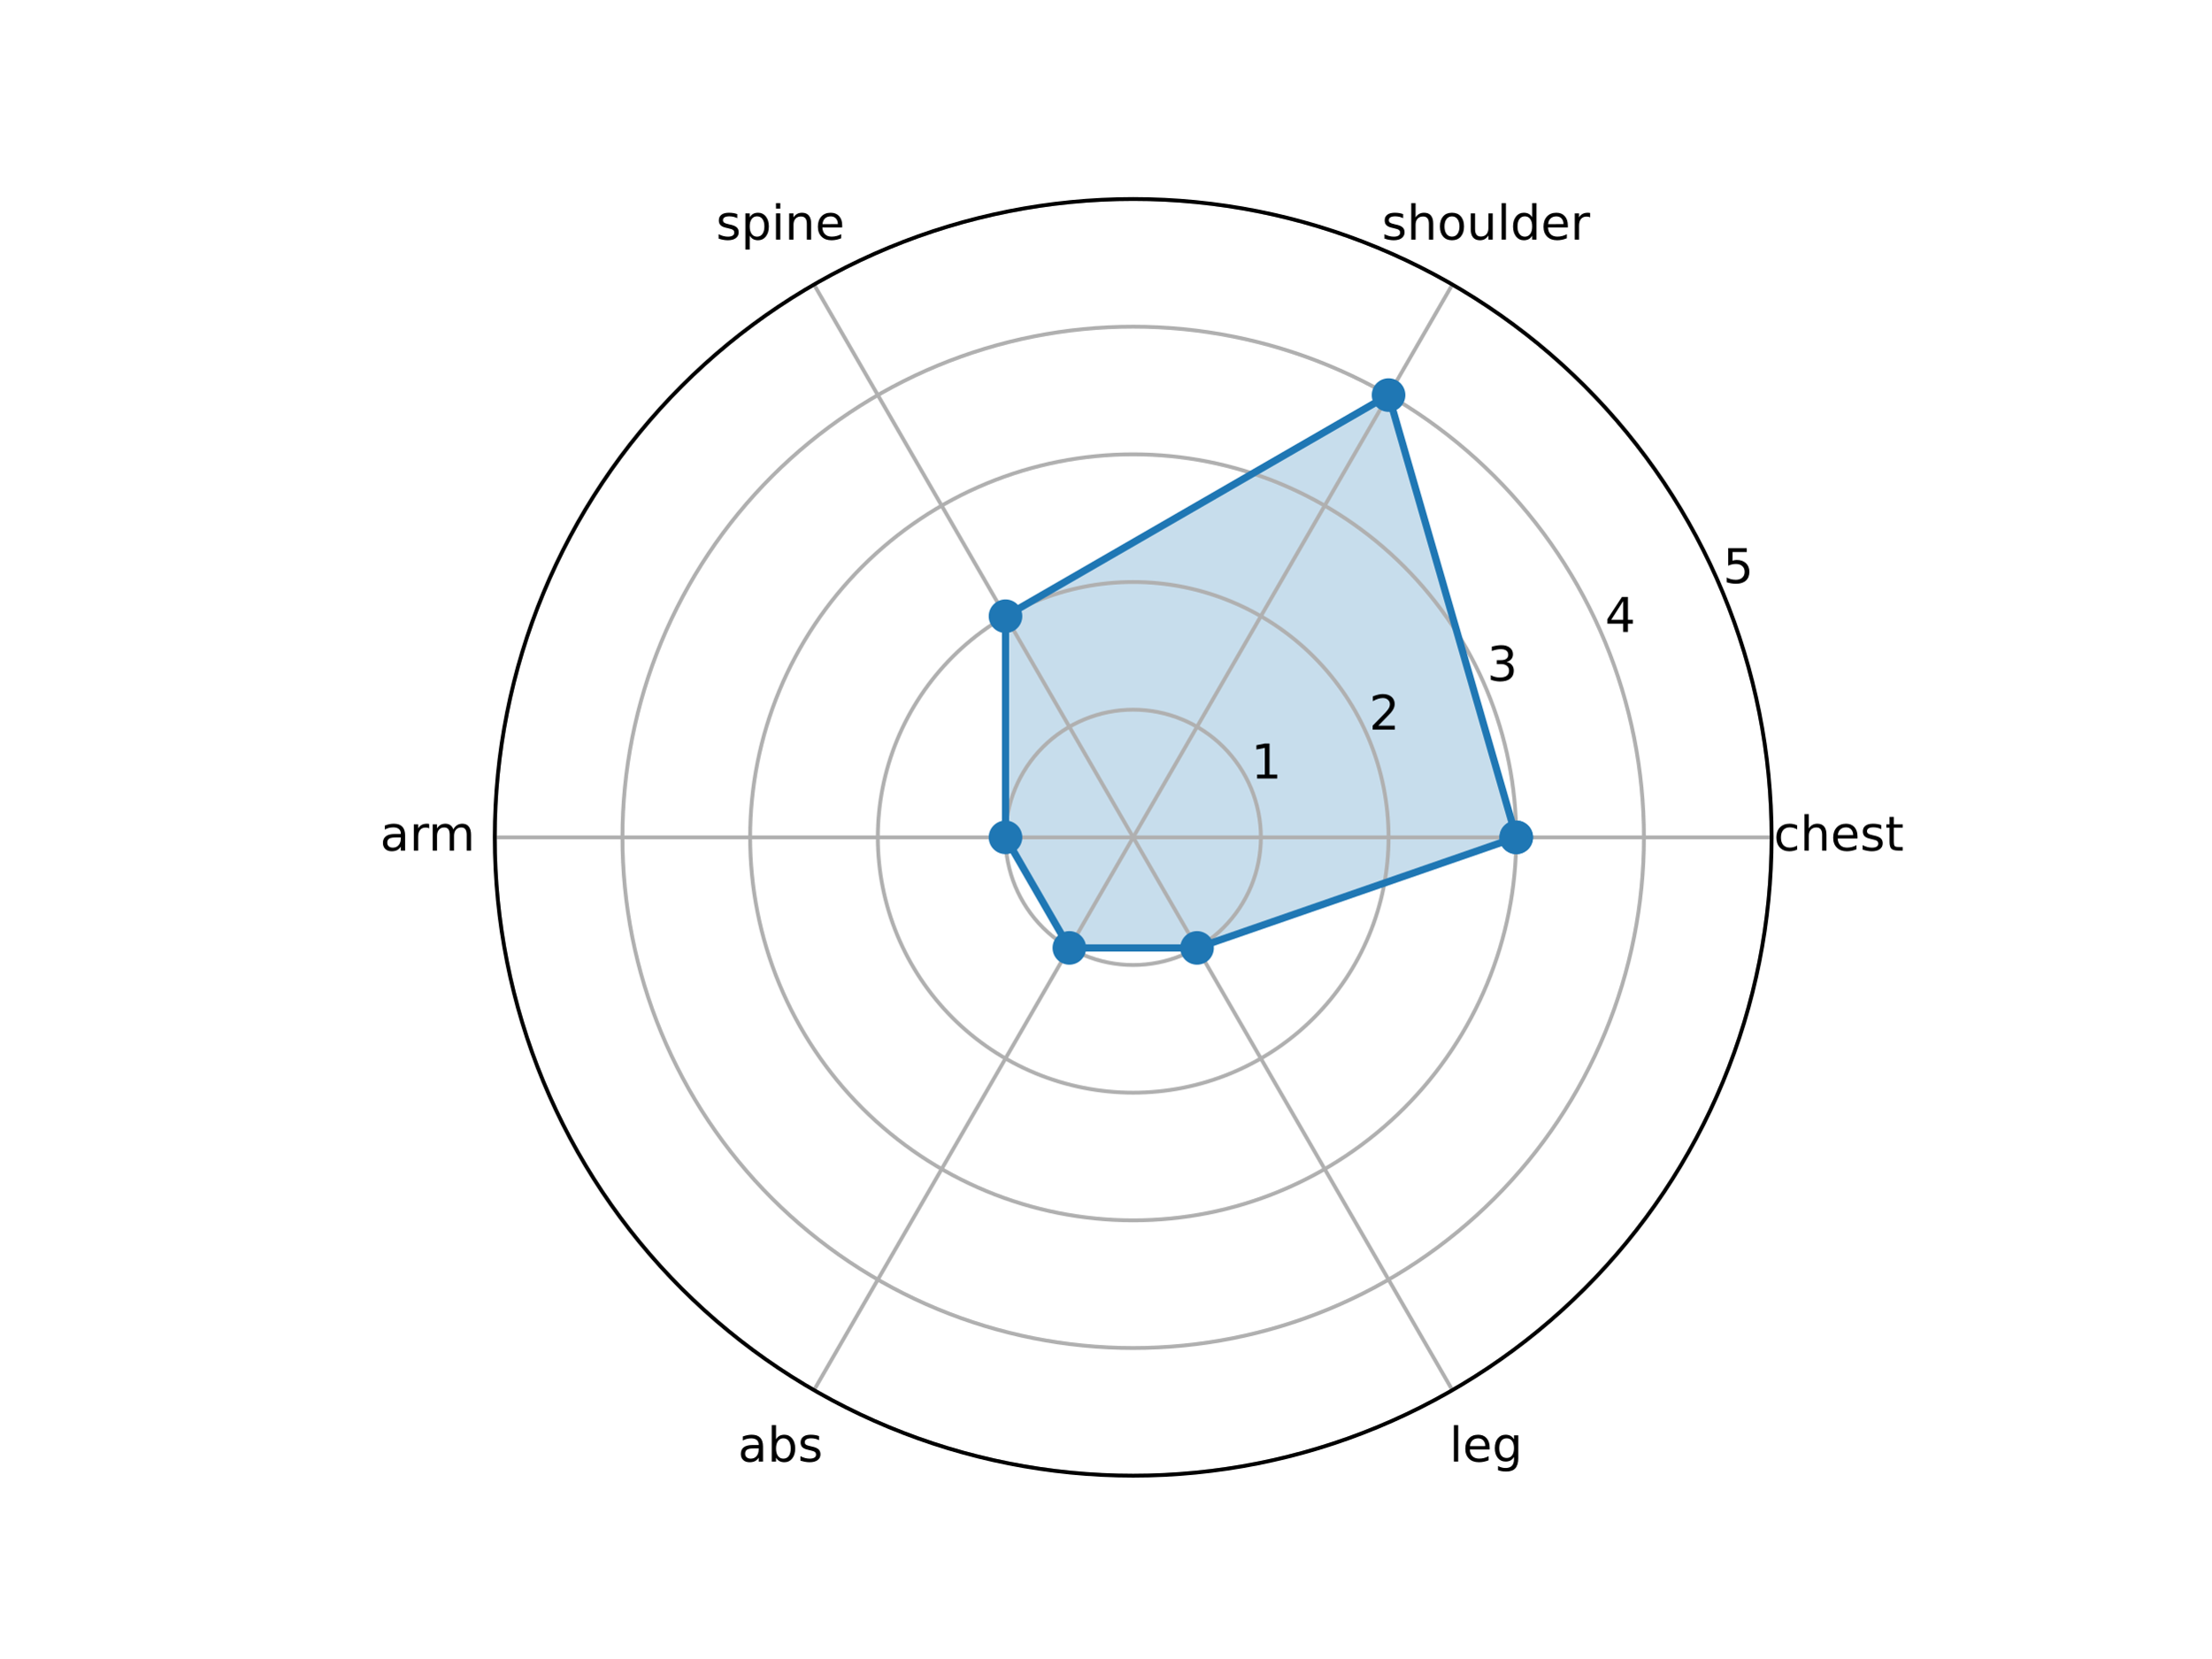
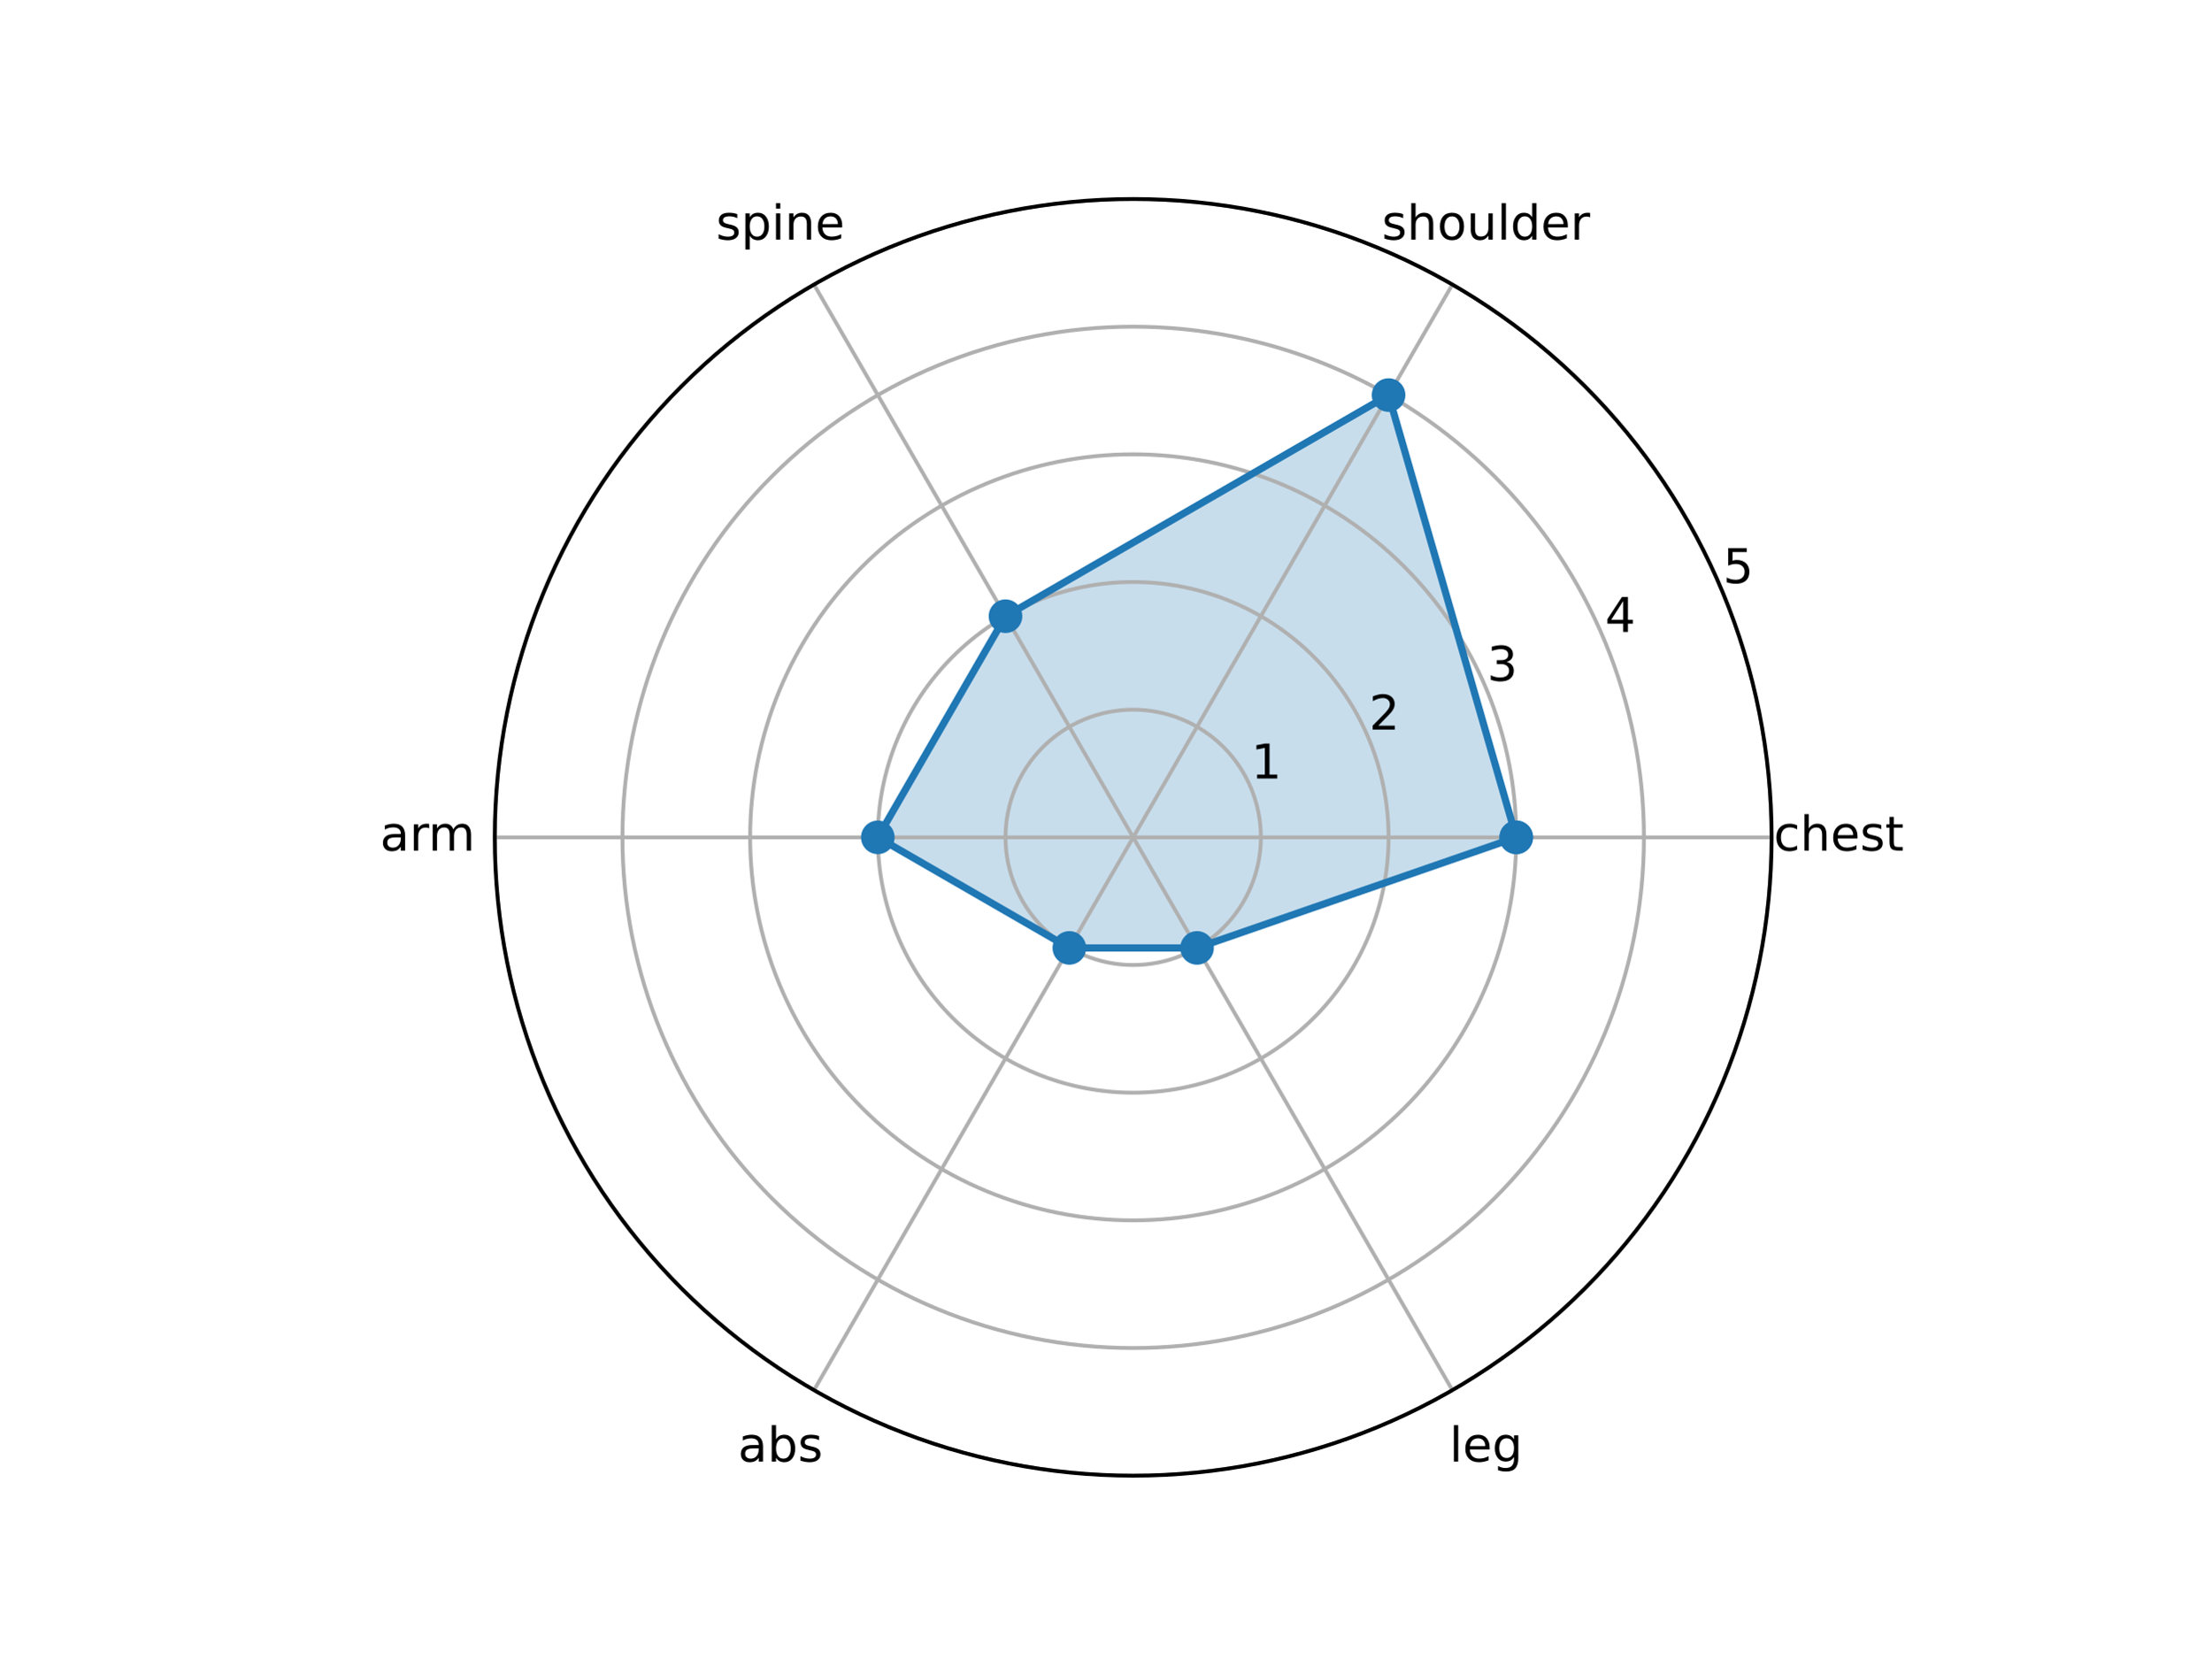
<svg xmlns="http://www.w3.org/2000/svg" xmlns:xlink="http://www.w3.org/1999/xlink" height="345.6pt" version="1.1" viewBox="0 0 460.8 345.6" width="460.8pt">
  <defs>
    <style type="text/css">*{stroke-linecap:butt;stroke-linejoin:round;}</style>
  </defs>
  <g id="figure_1">
    <g id="patch_1">
      <path d="M 0 345.6  L 460.8 345.6  L 460.8 0  L 0 0  z " style="fill:none;" />
    </g>
    <g id="axes_1">
      <g id="patch_2">
        <path d="M 369.216 174.528  C 369.216 157.055 365.774 139.752 359.088 123.61  C 352.401 107.467 342.6 92.798 330.245 80.443  C 317.89 68.088 303.221 58.287 287.078 51.6  C 270.936 44.914 253.633 41.472 236.16 41.472  C 218.687 41.472 201.384 44.914 185.242 51.6  C 169.099 58.287 154.43 68.088 142.075 80.443  C 129.72 92.798 119.919 107.467 113.232 123.61  C 106.546 139.752 103.104 157.055 103.104 174.528  C 103.104 192.001 106.546 209.304 113.232 225.446  C 119.919 241.589 129.72 256.258 142.075 268.613  C 154.43 280.968 169.099 290.769 185.242 297.456  C 201.384 304.142 218.687 307.584 236.16 307.584  C 253.633 307.584 270.936 304.142 287.078 297.456  C 303.221 290.769 317.89 280.968 330.245 268.613  C 342.6 256.258 352.401 241.589 359.088 225.446  C 365.774 209.304 369.216 192.001 369.216 174.528  M 236.16 174.528  C 236.16 174.528 236.16 174.528 236.16 174.528  C 236.16 174.528 236.16 174.528 236.16 174.528  C 236.16 174.528 236.16 174.528 236.16 174.528  C 236.16 174.528 236.16 174.528 236.16 174.528  C 236.16 174.528 236.16 174.528 236.16 174.528  C 236.16 174.528 236.16 174.528 236.16 174.528  C 236.16 174.528 236.16 174.528 236.16 174.528  C 236.16 174.528 236.16 174.528 236.16 174.528  C 236.16 174.528 236.16 174.528 236.16 174.528  C 236.16 174.528 236.16 174.528 236.16 174.528  C 236.16 174.528 236.16 174.528 236.16 174.528  C 236.16 174.528 236.16 174.528 236.16 174.528  C 236.16 174.528 236.16 174.528 236.16 174.528  C 236.16 174.528 236.16 174.528 236.16 174.528  C 236.16 174.528 236.16 174.528 236.16 174.528  C 236.16 174.528 236.16 174.528 236.16 174.528  M 369.216 174.528  z " style="fill:none;" />
      </g>
      <g id="patch_3">
-         <path clip-path="url(#p37842fa252)" d="M 315.994 174.528  L 289.382 82.344  L 209.549 128.436  L 209.549 174.528  L 222.854 197.574  L 249.466 197.574  L 315.994 174.528  z " style="fill:#1f77b4;opacity:0.25;" />
+         <path clip-path="url(#p25e9da7d0d)" d="M 315.994 174.528  L 289.382 82.344  L 209.549 128.436  L 182.938 174.528  L 222.854 197.574  L 249.466 197.574  L 315.994 174.528  z " style="fill:#1f77b4;opacity:0.25;" />
      </g>
      <g id="matplotlib.axis_1">
        <g id="xtick_1">
          <g id="line2d_1">
-             <path clip-path="url(#p37842fa252)" d="M 236.16 174.528  L 369.216 174.528  " style="fill:none;stroke:#b0b0b0;stroke-linecap:square;stroke-width:0.8;" />
+             <path clip-path="url(#p25e9da7d0d)" d="M 236.16 174.528  L 369.216 174.528  " style="fill:none;stroke:#b0b0b0;stroke-linecap:square;stroke-width:0.8;" />
          </g>
          <g id="text_1">
            <g transform="translate(369.6566 177.2874)scale(0.1 -0.1)">
              <defs>
                <path d="M 48.781 52.594  L 48.781 44.188  Q 44.969 46.297 41.141 47.344  Q 37.312 48.391 33.406 48.391  Q 24.656 48.391 19.812 42.844  Q 14.984 37.312 14.984 27.297  Q 14.984 17.281 19.812 11.734  Q 24.656 6.203 33.406 6.203  Q 37.312 6.203 41.141 7.25  Q 44.969 8.297 48.781 10.406  L 48.781 2.094  Q 45.016 0.344 40.984 -0.531  Q 36.969 -1.422 32.422 -1.422  Q 20.062 -1.422 12.781 6.344  Q 5.516 14.109 5.516 27.297  Q 5.516 40.672 12.859 48.328  Q 20.219 56 33.016 56  Q 37.156 56 41.109 55.141  Q 45.062 54.297 48.781 52.594  z " id="DejaVuSans-99" />
                <path d="M 54.891 33.016  L 54.891 0  L 45.906 0  L 45.906 32.719  Q 45.906 40.484 42.875 44.328  Q 39.844 48.188 33.797 48.188  Q 26.516 48.188 22.312 43.547  Q 18.109 38.922 18.109 30.906  L 18.109 0  L 9.078 0  L 9.078 75.984  L 18.109 75.984  L 18.109 46.188  Q 21.344 51.125 25.703 53.562  Q 30.078 56 35.797 56  Q 45.219 56 50.047 50.172  Q 54.891 44.344 54.891 33.016  z " id="DejaVuSans-104" />
                <path d="M 56.203 29.594  L 56.203 25.203  L 14.891 25.203  Q 15.484 15.922 20.484 11.062  Q 25.484 6.203 34.422 6.203  Q 39.594 6.203 44.453 7.469  Q 49.312 8.734 54.109 11.281  L 54.109 2.781  Q 49.266 0.734 44.188 -0.344  Q 39.109 -1.422 33.891 -1.422  Q 20.797 -1.422 13.156 6.188  Q 5.516 13.812 5.516 26.812  Q 5.516 40.234 12.766 48.109  Q 20.016 56 32.328 56  Q 43.359 56 49.781 48.891  Q 56.203 41.797 56.203 29.594  z M 47.219 32.234  Q 47.125 39.594 43.094 43.984  Q 39.062 48.391 32.422 48.391  Q 24.906 48.391 20.391 44.141  Q 15.875 39.891 15.188 32.172  z " id="DejaVuSans-101" />
                <path d="M 44.281 53.078  L 44.281 44.578  Q 40.484 46.531 36.375 47.5  Q 32.281 48.484 27.875 48.484  Q 21.188 48.484 17.844 46.438  Q 14.5 44.391 14.5 40.281  Q 14.5 37.156 16.891 35.375  Q 19.281 33.594 26.516 31.984  L 29.594 31.297  Q 39.156 29.25 43.188 25.516  Q 47.219 21.781 47.219 15.094  Q 47.219 7.469 41.188 3.016  Q 35.156 -1.422 24.609 -1.422  Q 20.219 -1.422 15.453 -0.562  Q 10.688 0.297 5.422 2  L 5.422 11.281  Q 10.406 8.688 15.234 7.391  Q 20.062 6.109 24.812 6.109  Q 31.156 6.109 34.562 8.281  Q 37.984 10.453 37.984 14.406  Q 37.984 18.062 35.516 20.016  Q 33.062 21.969 24.703 23.781  L 21.578 24.516  Q 13.234 26.266 9.516 29.906  Q 5.812 33.547 5.812 39.891  Q 5.812 47.609 11.281 51.797  Q 16.75 56 26.812 56  Q 31.781 56 36.172 55.266  Q 40.578 54.547 44.281 53.078  z " id="DejaVuSans-115" />
                <path d="M 18.312 70.219  L 18.312 54.688  L 36.812 54.688  L 36.812 47.703  L 18.312 47.703  L 18.312 18.016  Q 18.312 11.328 20.141 9.422  Q 21.969 7.516 27.594 7.516  L 36.812 7.516  L 36.812 0  L 27.594 0  Q 17.188 0 13.234 3.875  Q 9.281 7.766 9.281 18.016  L 9.281 47.703  L 2.688 47.703  L 2.688 54.688  L 9.281 54.688  L 9.281 70.219  z " id="DejaVuSans-116" />
              </defs>
              <use xlink:href="#DejaVuSans-99" />
              <use x="54.98" xlink:href="#DejaVuSans-104" />
              <use x="118.359" xlink:href="#DejaVuSans-101" />
              <use x="179.883" xlink:href="#DejaVuSans-115" />
              <use x="231.982" xlink:href="#DejaVuSans-116" />
            </g>
          </g>
        </g>
        <g id="xtick_2">
          <g id="line2d_2">
-             <path clip-path="url(#p37842fa252)" d="M 236.16 174.528  L 302.688 59.298  " style="fill:none;stroke:#b0b0b0;stroke-linecap:square;stroke-width:0.8;" />
+             <path clip-path="url(#p25e9da7d0d)" d="M 236.16 174.528  L 302.688 59.298  " style="fill:none;stroke:#b0b0b0;stroke-linecap:square;stroke-width:0.8;" />
          </g>
          <g id="text_2">
            <g transform="translate(287.9911 49.93314)scale(0.1 -0.1)">
              <defs>
                <path d="M 30.609 48.391  Q 23.391 48.391 19.188 42.75  Q 14.984 37.109 14.984 27.297  Q 14.984 17.484 19.156 11.844  Q 23.344 6.203 30.609 6.203  Q 37.797 6.203 41.984 11.859  Q 46.188 17.531 46.188 27.297  Q 46.188 37.016 41.984 42.703  Q 37.797 48.391 30.609 48.391  z M 30.609 56  Q 42.328 56 49.016 48.375  Q 55.719 40.766 55.719 27.297  Q 55.719 13.875 49.016 6.219  Q 42.328 -1.422 30.609 -1.422  Q 18.844 -1.422 12.172 6.219  Q 5.516 13.875 5.516 27.297  Q 5.516 40.766 12.172 48.375  Q 18.844 56 30.609 56  z " id="DejaVuSans-111" />
                <path d="M 8.5 21.578  L 8.5 54.688  L 17.484 54.688  L 17.484 21.922  Q 17.484 14.156 20.5 10.266  Q 23.531 6.391 29.594 6.391  Q 36.859 6.391 41.078 11.031  Q 45.312 15.672 45.312 23.688  L 45.312 54.688  L 54.297 54.688  L 54.297 0  L 45.312 0  L 45.312 8.406  Q 42.047 3.422 37.719 1  Q 33.406 -1.422 27.688 -1.422  Q 18.266 -1.422 13.375 4.438  Q 8.5 10.297 8.5 21.578  z M 31.109 56  z " id="DejaVuSans-117" />
                <path d="M 9.422 75.984  L 18.406 75.984  L 18.406 0  L 9.422 0  z " id="DejaVuSans-108" />
                <path d="M 45.406 46.391  L 45.406 75.984  L 54.391 75.984  L 54.391 0  L 45.406 0  L 45.406 8.203  Q 42.578 3.328 38.25 0.953  Q 33.938 -1.422 27.875 -1.422  Q 17.969 -1.422 11.734 6.484  Q 5.516 14.406 5.516 27.297  Q 5.516 40.188 11.734 48.094  Q 17.969 56 27.875 56  Q 33.938 56 38.25 53.625  Q 42.578 51.266 45.406 46.391  z M 14.797 27.297  Q 14.797 17.391 18.875 11.75  Q 22.953 6.109 30.078 6.109  Q 37.203 6.109 41.297 11.75  Q 45.406 17.391 45.406 27.297  Q 45.406 37.203 41.297 42.844  Q 37.203 48.484 30.078 48.484  Q 22.953 48.484 18.875 42.844  Q 14.797 37.203 14.797 27.297  z " id="DejaVuSans-100" />
                <path d="M 41.109 46.297  Q 39.594 47.172 37.812 47.578  Q 36.031 48 33.891 48  Q 26.266 48 22.188 43.047  Q 18.109 38.094 18.109 28.812  L 18.109 0  L 9.078 0  L 9.078 54.688  L 18.109 54.688  L 18.109 46.188  Q 20.953 51.172 25.484 53.578  Q 30.031 56 36.531 56  Q 37.453 56 38.578 55.875  Q 39.703 55.766 41.062 55.516  z " id="DejaVuSans-114" />
              </defs>
              <use xlink:href="#DejaVuSans-115" />
              <use x="52.1" xlink:href="#DejaVuSans-104" />
              <use x="115.479" xlink:href="#DejaVuSans-111" />
              <use x="176.66" xlink:href="#DejaVuSans-117" />
              <use x="240.039" xlink:href="#DejaVuSans-108" />
              <use x="267.822" xlink:href="#DejaVuSans-100" />
              <use x="331.299" xlink:href="#DejaVuSans-101" />
              <use x="392.822" xlink:href="#DejaVuSans-114" />
            </g>
          </g>
        </g>
        <g id="xtick_3">
          <g id="line2d_3">
-             <path clip-path="url(#p37842fa252)" d="M 236.16 174.528  L 169.632 59.298  " style="fill:none;stroke:#b0b0b0;stroke-linecap:square;stroke-width:0.8;" />
+             <path clip-path="url(#p25e9da7d0d)" d="M 236.16 174.528  L 169.632 59.298  " style="fill:none;stroke:#b0b0b0;stroke-linecap:square;stroke-width:0.8;" />
          </g>
          <g id="text_3">
            <g transform="translate(149.2187 49.93314)scale(0.1 -0.1)">
              <defs>
                <path d="M 18.109 8.203  L 18.109 -20.797  L 9.078 -20.797  L 9.078 54.688  L 18.109 54.688  L 18.109 46.391  Q 20.953 51.266 25.266 53.625  Q 29.594 56 35.594 56  Q 45.562 56 51.781 48.094  Q 58.016 40.188 58.016 27.297  Q 58.016 14.406 51.781 6.484  Q 45.562 -1.422 35.594 -1.422  Q 29.594 -1.422 25.266 0.953  Q 20.953 3.328 18.109 8.203  z M 48.688 27.297  Q 48.688 37.203 44.609 42.844  Q 40.531 48.484 33.406 48.484  Q 26.266 48.484 22.188 42.844  Q 18.109 37.203 18.109 27.297  Q 18.109 17.391 22.188 11.75  Q 26.266 6.109 33.406 6.109  Q 40.531 6.109 44.609 11.75  Q 48.688 17.391 48.688 27.297  z " id="DejaVuSans-112" />
                <path d="M 9.422 54.688  L 18.406 54.688  L 18.406 0  L 9.422 0  z M 9.422 75.984  L 18.406 75.984  L 18.406 64.594  L 9.422 64.594  z " id="DejaVuSans-105" />
                <path d="M 54.891 33.016  L 54.891 0  L 45.906 0  L 45.906 32.719  Q 45.906 40.484 42.875 44.328  Q 39.844 48.188 33.797 48.188  Q 26.516 48.188 22.312 43.547  Q 18.109 38.922 18.109 30.906  L 18.109 0  L 9.078 0  L 9.078 54.688  L 18.109 54.688  L 18.109 46.188  Q 21.344 51.125 25.703 53.562  Q 30.078 56 35.797 56  Q 45.219 56 50.047 50.172  Q 54.891 44.344 54.891 33.016  z " id="DejaVuSans-110" />
              </defs>
              <use xlink:href="#DejaVuSans-115" />
              <use x="52.1" xlink:href="#DejaVuSans-112" />
              <use x="115.576" xlink:href="#DejaVuSans-105" />
              <use x="143.359" xlink:href="#DejaVuSans-110" />
              <use x="206.738" xlink:href="#DejaVuSans-101" />
            </g>
          </g>
        </g>
        <g id="xtick_4">
          <g id="line2d_4">
-             <path clip-path="url(#p37842fa252)" d="M 236.16 174.528  L 103.104 174.528  " style="fill:none;stroke:#b0b0b0;stroke-linecap:square;stroke-width:0.8;" />
+             <path clip-path="url(#p25e9da7d0d)" d="M 236.16 174.528  L 103.104 174.528  " style="fill:none;stroke:#b0b0b0;stroke-linecap:square;stroke-width:0.8;" />
          </g>
          <g id="text_4">
            <g transform="translate(79.20166 177.2874)scale(0.1 -0.1)">
              <defs>
                <path d="M 34.281 27.484  Q 23.391 27.484 19.188 25  Q 14.984 22.516 14.984 16.5  Q 14.984 11.719 18.141 8.906  Q 21.297 6.109 26.703 6.109  Q 34.188 6.109 38.703 11.406  Q 43.219 16.703 43.219 25.484  L 43.219 27.484  z M 52.203 31.203  L 52.203 0  L 43.219 0  L 43.219 8.297  Q 40.141 3.328 35.547 0.953  Q 30.953 -1.422 24.312 -1.422  Q 15.922 -1.422 10.953 3.297  Q 6 8.016 6 15.922  Q 6 25.141 12.172 29.828  Q 18.359 34.516 30.609 34.516  L 43.219 34.516  L 43.219 35.406  Q 43.219 41.609 39.141 45  Q 35.062 48.391 27.688 48.391  Q 23 48.391 18.547 47.266  Q 14.109 46.141 10.016 43.891  L 10.016 52.203  Q 14.938 54.109 19.578 55.047  Q 24.219 56 28.609 56  Q 40.484 56 46.344 49.844  Q 52.203 43.703 52.203 31.203  z " id="DejaVuSans-97" />
                <path d="M 52 44.188  Q 55.375 50.25 60.062 53.125  Q 64.75 56 71.094 56  Q 79.641 56 84.281 50.016  Q 88.922 44.047 88.922 33.016  L 88.922 0  L 79.891 0  L 79.891 32.719  Q 79.891 40.578 77.094 44.375  Q 74.312 48.188 68.609 48.188  Q 61.625 48.188 57.562 43.547  Q 53.516 38.922 53.516 30.906  L 53.516 0  L 44.484 0  L 44.484 32.719  Q 44.484 40.625 41.703 44.406  Q 38.922 48.188 33.109 48.188  Q 26.219 48.188 22.156 43.531  Q 18.109 38.875 18.109 30.906  L 18.109 0  L 9.078 0  L 9.078 54.688  L 18.109 54.688  L 18.109 46.188  Q 21.188 51.219 25.484 53.609  Q 29.781 56 35.688 56  Q 41.656 56 45.828 52.969  Q 50 49.953 52 44.188  z " id="DejaVuSans-109" />
              </defs>
              <use xlink:href="#DejaVuSans-97" />
              <use x="61.279" xlink:href="#DejaVuSans-114" />
              <use x="100.643" xlink:href="#DejaVuSans-109" />
            </g>
          </g>
        </g>
        <g id="xtick_5">
          <g id="line2d_5">
-             <path clip-path="url(#p37842fa252)" d="M 236.16 174.528  L 169.632 289.758  " style="fill:none;stroke:#b0b0b0;stroke-linecap:square;stroke-width:0.8;" />
+             <path clip-path="url(#p25e9da7d0d)" d="M 236.16 174.528  L 169.632 289.758  " style="fill:none;stroke:#b0b0b0;stroke-linecap:square;stroke-width:0.8;" />
          </g>
          <g id="text_5">
            <g transform="translate(153.789 304.6416)scale(0.1 -0.1)">
              <defs>
                <path d="M 48.688 27.297  Q 48.688 37.203 44.609 42.844  Q 40.531 48.484 33.406 48.484  Q 26.266 48.484 22.188 42.844  Q 18.109 37.203 18.109 27.297  Q 18.109 17.391 22.188 11.75  Q 26.266 6.109 33.406 6.109  Q 40.531 6.109 44.609 11.75  Q 48.688 17.391 48.688 27.297  z M 18.109 46.391  Q 20.953 51.266 25.266 53.625  Q 29.594 56 35.594 56  Q 45.562 56 51.781 48.094  Q 58.016 40.188 58.016 27.297  Q 58.016 14.406 51.781 6.484  Q 45.562 -1.422 35.594 -1.422  Q 29.594 -1.422 25.266 0.953  Q 20.953 3.328 18.109 8.203  L 18.109 0  L 9.078 0  L 9.078 75.984  L 18.109 75.984  z " id="DejaVuSans-98" />
              </defs>
              <use xlink:href="#DejaVuSans-97" />
              <use x="61.279" xlink:href="#DejaVuSans-98" />
              <use x="124.756" xlink:href="#DejaVuSans-115" />
            </g>
          </g>
        </g>
        <g id="xtick_6">
          <g id="line2d_6">
-             <path clip-path="url(#p37842fa252)" d="M 236.16 174.528  L 302.688 289.758  " style="fill:none;stroke:#b0b0b0;stroke-linecap:square;stroke-width:0.8;" />
+             <path clip-path="url(#p25e9da7d0d)" d="M 236.16 174.528  L 302.688 289.758  " style="fill:none;stroke:#b0b0b0;stroke-linecap:square;stroke-width:0.8;" />
          </g>
          <g id="text_6">
            <g transform="translate(302.0482 304.6416)scale(0.1 -0.1)">
              <defs>
                <path d="M 45.406 27.984  Q 45.406 37.75 41.375 43.109  Q 37.359 48.484 30.078 48.484  Q 22.859 48.484 18.828 43.109  Q 14.797 37.75 14.797 27.984  Q 14.797 18.266 18.828 12.891  Q 22.859 7.516 30.078 7.516  Q 37.359 7.516 41.375 12.891  Q 45.406 18.266 45.406 27.984  z M 54.391 6.781  Q 54.391 -7.172 48.188 -13.984  Q 42 -20.797 29.203 -20.797  Q 24.469 -20.797 20.266 -20.094  Q 16.062 -19.391 12.109 -17.922  L 12.109 -9.188  Q 16.062 -11.328 19.922 -12.344  Q 23.781 -13.375 27.781 -13.375  Q 36.625 -13.375 41.016 -8.766  Q 45.406 -4.156 45.406 5.172  L 45.406 9.625  Q 42.625 4.781 38.281 2.391  Q 33.938 0 27.875 0  Q 17.828 0 11.672 7.656  Q 5.516 15.328 5.516 27.984  Q 5.516 40.672 11.672 48.328  Q 17.828 56 27.875 56  Q 33.938 56 38.281 53.609  Q 42.625 51.219 45.406 46.391  L 45.406 54.688  L 54.391 54.688  z " id="DejaVuSans-103" />
              </defs>
              <use xlink:href="#DejaVuSans-108" />
              <use x="27.783" xlink:href="#DejaVuSans-101" />
              <use x="89.307" xlink:href="#DejaVuSans-103" />
            </g>
          </g>
        </g>
      </g>
      <g id="matplotlib.axis_2">
        <g id="ytick_1">
          <g id="line2d_7">
-             <path clip-path="url(#p37842fa252)" d="M 262.771 174.528  C 262.771 171.033 262.083 167.573 260.746 164.344  C 259.408 161.116 257.448 158.182 254.977 155.711  C 252.506 153.24 249.572 151.28 246.344 149.942  C 243.115 148.605 239.655 147.917 236.16 147.917  C 232.665 147.917 229.205 148.605 225.976 149.942  C 222.748 151.28 219.814 153.24 217.343 155.711  C 214.872 158.182 212.912 161.116 211.574 164.344  C 210.237 167.573 209.549 171.033 209.549 174.528  C 209.549 178.023 210.237 181.483 211.574 184.712  C 212.912 187.94 214.872 190.874 217.343 193.345  C 219.814 195.816 222.748 197.776 225.976 199.114  C 229.205 200.451 232.665 201.139 236.16 201.139  C 239.655 201.139 243.115 200.451 246.344 199.114  C 249.572 197.776 252.506 195.816 254.977 193.345  C 257.448 190.874 259.408 187.94 260.746 184.712  C 262.083 181.483 262.771 178.023 262.771 174.528  " style="fill:none;stroke:#b0b0b0;stroke-linecap:square;stroke-width:0.8;" />
+             <path clip-path="url(#p25e9da7d0d)" d="M 262.771 174.528  C 262.771 171.033 262.083 167.573 260.746 164.344  C 259.408 161.116 257.448 158.182 254.977 155.711  C 252.506 153.24 249.572 151.28 246.344 149.942  C 243.115 148.605 239.655 147.917 236.16 147.917  C 232.665 147.917 229.205 148.605 225.976 149.942  C 222.748 151.28 219.814 153.24 217.343 155.711  C 214.872 158.182 212.912 161.116 211.574 164.344  C 210.237 167.573 209.549 171.033 209.549 174.528  C 209.549 178.023 210.237 181.483 211.574 184.712  C 212.912 187.94 214.872 190.874 217.343 193.345  C 219.814 195.816 222.748 197.776 225.976 199.114  C 229.205 200.451 232.665 201.139 236.16 201.139  C 239.655 201.139 243.115 200.451 246.344 199.114  C 249.572 197.776 252.506 195.816 254.977 193.345  C 257.448 190.874 259.408 187.94 260.746 184.712  C 262.083 181.483 262.771 178.023 262.771 174.528  " style="fill:none;stroke:#b0b0b0;stroke-linecap:square;stroke-width:0.8;" />
          </g>
          <g id="text_7">
            <g transform="translate(260.7455 162.2646)scale(0.1 -0.1)">
              <defs>
                <path d="M 12.406 8.297  L 28.516 8.297  L 28.516 63.922  L 10.984 60.406  L 10.984 69.391  L 28.422 72.906  L 38.281 72.906  L 38.281 8.297  L 54.391 8.297  L 54.391 0  L 12.406 0  z " id="DejaVuSans-49" />
              </defs>
              <use xlink:href="#DejaVuSans-49" />
            </g>
          </g>
        </g>
        <g id="ytick_2">
          <g id="line2d_8">
-             <path clip-path="url(#p37842fa252)" d="M 289.382 174.528  C 289.382 167.539 288.006 160.618 285.331 154.161  C 282.656 147.704 278.736 141.836 273.794 136.894  C 268.852 131.952 262.984 128.032 256.527 125.357  C 250.07 122.682 243.149 121.306 236.16 121.306  C 229.171 121.306 222.25 122.682 215.793 125.357  C 209.336 128.032 203.468 131.952 198.526 136.894  C 193.584 141.836 189.664 147.704 186.989 154.161  C 184.314 160.618 182.938 167.539 182.938 174.528  C 182.938 181.517 184.314 188.438 186.989 194.895  C 189.664 201.352 193.584 207.22 198.526 212.162  C 203.468 217.104 209.336 221.024 215.793 223.699  C 222.25 226.374 229.171 227.75 236.16 227.75  C 243.149 227.75 250.07 226.374 256.527 223.699  C 262.984 221.024 268.852 217.104 273.794 212.162  C 278.736 207.22 282.656 201.352 285.331 194.895  C 288.006 188.438 289.382 181.517 289.382 174.528  " style="fill:none;stroke:#b0b0b0;stroke-linecap:square;stroke-width:0.8;" />
+             <path clip-path="url(#p25e9da7d0d)" d="M 289.382 174.528  C 289.382 167.539 288.006 160.618 285.331 154.161  C 282.656 147.704 278.736 141.836 273.794 136.894  C 268.852 131.952 262.984 128.032 256.527 125.357  C 250.07 122.682 243.149 121.306 236.16 121.306  C 229.171 121.306 222.25 122.682 215.793 125.357  C 209.336 128.032 203.468 131.952 198.526 136.894  C 193.584 141.836 189.664 147.704 186.989 154.161  C 184.314 160.618 182.938 167.539 182.938 174.528  C 182.938 181.517 184.314 188.438 186.989 194.895  C 189.664 201.352 193.584 207.22 198.526 212.162  C 203.468 217.104 209.336 221.024 215.793 223.699  C 222.25 226.374 229.171 227.75 236.16 227.75  C 243.149 227.75 250.07 226.374 256.527 223.699  C 262.984 221.024 268.852 217.104 273.794 212.162  C 278.736 207.22 282.656 201.352 285.331 194.895  C 288.006 188.438 289.382 181.517 289.382 174.528  " style="fill:none;stroke:#b0b0b0;stroke-linecap:square;stroke-width:0.8;" />
          </g>
          <g id="text_8">
            <g transform="translate(285.3311 152.081)scale(0.1 -0.1)">
              <defs>
                <path d="M 19.188 8.297  L 53.609 8.297  L 53.609 0  L 7.328 0  L 7.328 8.297  Q 12.938 14.109 22.625 23.891  Q 32.328 33.688 34.812 36.531  Q 39.547 41.844 41.422 45.531  Q 43.312 49.219 43.312 52.781  Q 43.312 58.594 39.234 62.25  Q 35.156 65.922 28.609 65.922  Q 23.969 65.922 18.812 64.312  Q 13.672 62.703 7.812 59.422  L 7.812 69.391  Q 13.766 71.781 18.938 73  Q 24.125 74.219 28.422 74.219  Q 39.75 74.219 46.484 68.547  Q 53.219 62.891 53.219 53.422  Q 53.219 48.922 51.531 44.891  Q 49.859 40.875 45.406 35.406  Q 44.188 33.984 37.641 27.219  Q 31.109 20.453 19.188 8.297  z " id="DejaVuSans-50" />
              </defs>
              <use xlink:href="#DejaVuSans-50" />
            </g>
          </g>
        </g>
        <g id="ytick_3">
          <g id="line2d_9">
-             <path clip-path="url(#p37842fa252)" d="M 315.994 174.528  C 315.994 164.044 313.929 153.663 309.917 143.977  C 305.905 134.291 300.024 125.49 292.611 118.077  C 285.198 110.664 276.397 104.783 266.711 100.771  C 257.025 96.759 246.644 94.694 236.16 94.694  C 225.676 94.694 215.295 96.759 205.609 100.771  C 195.923 104.783 187.122 110.664 179.709 118.077  C 172.296 125.49 166.415 134.291 162.403 143.977  C 158.391 153.663 156.326 164.044 156.326 174.528  C 156.326 185.012 158.391 195.393 162.403 205.079  C 166.415 214.765 172.296 223.566 179.709 230.979  C 187.122 238.392 195.923 244.273 205.609 248.285  C 215.295 252.297 225.676 254.362 236.16 254.362  C 246.644 254.362 257.025 252.297 266.711 248.285  C 276.397 244.273 285.198 238.392 292.611 230.979  C 300.024 223.566 305.905 214.765 309.917 205.079  C 313.929 195.393 315.994 185.012 315.994 174.528  " style="fill:none;stroke:#b0b0b0;stroke-linecap:square;stroke-width:0.8;" />
+             <path clip-path="url(#p25e9da7d0d)" d="M 315.994 174.528  C 315.994 164.044 313.929 153.663 309.917 143.977  C 305.905 134.291 300.024 125.49 292.611 118.077  C 285.198 110.664 276.397 104.783 266.711 100.771  C 257.025 96.759 246.644 94.694 236.16 94.694  C 225.676 94.694 215.295 96.759 205.609 100.771  C 195.923 104.783 187.122 110.664 179.709 118.077  C 172.296 125.49 166.415 134.291 162.403 143.977  C 158.391 153.663 156.326 164.044 156.326 174.528  C 156.326 185.012 158.391 195.393 162.403 205.079  C 166.415 214.765 172.296 223.566 179.709 230.979  C 187.122 238.392 195.923 244.273 205.609 248.285  C 215.295 252.297 225.676 254.362 236.16 254.362  C 246.644 254.362 257.025 252.297 266.711 248.285  C 276.397 244.273 285.198 238.392 292.611 230.979  C 300.024 223.566 305.905 214.765 309.917 205.079  C 313.929 195.393 315.994 185.012 315.994 174.528  " style="fill:none;stroke:#b0b0b0;stroke-linecap:square;stroke-width:0.8;" />
          </g>
          <g id="text_9">
            <g transform="translate(309.9166 141.8973)scale(0.1 -0.1)">
              <defs>
                <path d="M 40.578 39.312  Q 47.656 37.797 51.625 33  Q 55.609 28.219 55.609 21.188  Q 55.609 10.406 48.188 4.484  Q 40.766 -1.422 27.094 -1.422  Q 22.516 -1.422 17.656 -0.516  Q 12.797 0.391 7.625 2.203  L 7.625 11.719  Q 11.719 9.328 16.594 8.109  Q 21.484 6.891 26.812 6.891  Q 36.078 6.891 40.938 10.547  Q 45.797 14.203 45.797 21.188  Q 45.797 27.641 41.281 31.266  Q 36.766 34.906 28.719 34.906  L 20.219 34.906  L 20.219 43.016  L 29.109 43.016  Q 36.375 43.016 40.234 45.922  Q 44.094 48.828 44.094 54.297  Q 44.094 59.906 40.109 62.906  Q 36.141 65.922 28.719 65.922  Q 24.656 65.922 20.016 65.031  Q 15.375 64.156 9.812 62.312  L 9.812 71.094  Q 15.438 72.656 20.344 73.438  Q 25.25 74.219 29.594 74.219  Q 40.828 74.219 47.359 69.109  Q 53.906 64.016 53.906 55.328  Q 53.906 49.266 50.438 45.094  Q 46.969 40.922 40.578 39.312  z " id="DejaVuSans-51" />
              </defs>
              <use xlink:href="#DejaVuSans-51" />
            </g>
          </g>
        </g>
        <g id="ytick_4">
          <g id="line2d_10">
-             <path clip-path="url(#p37842fa252)" d="M 342.605 174.528  C 342.605 160.55 339.851 146.708 334.502 133.793  C 329.153 120.879 321.312 109.144 311.428 99.26  C 301.544 89.376 289.809 81.535 276.895 76.186  C 263.98 70.837 250.138 68.083 236.16 68.083  C 222.182 68.083 208.34 70.837 195.425 76.186  C 182.511 81.535 170.776 89.376 160.892 99.26  C 151.008 109.144 143.167 120.879 137.818 133.793  C 132.469 146.708 129.715 160.55 129.715 174.528  C 129.715 188.506 132.469 202.348 137.818 215.263  C 143.167 228.177 151.008 239.912 160.892 249.796  C 170.776 259.68 182.511 267.521 195.425 272.87  C 208.34 278.219 222.182 280.973 236.16 280.973  C 250.138 280.973 263.98 278.219 276.895 272.87  C 289.809 267.521 301.544 259.68 311.428 249.796  C 321.312 239.912 329.153 228.177 334.502 215.263  C 339.851 202.348 342.605 188.506 342.605 174.528  " style="fill:none;stroke:#b0b0b0;stroke-linecap:square;stroke-width:0.8;" />
+             <path clip-path="url(#p25e9da7d0d)" d="M 342.605 174.528  C 342.605 160.55 339.851 146.708 334.502 133.793  C 329.153 120.879 321.312 109.144 311.428 99.26  C 301.544 89.376 289.809 81.535 276.895 76.186  C 263.98 70.837 250.138 68.083 236.16 68.083  C 222.182 68.083 208.34 70.837 195.425 76.186  C 182.511 81.535 170.776 89.376 160.892 99.26  C 151.008 109.144 143.167 120.879 137.818 133.793  C 132.469 146.708 129.715 160.55 129.715 174.528  C 129.715 188.506 132.469 202.348 137.818 215.263  C 143.167 228.177 151.008 239.912 160.892 249.796  C 170.776 259.68 182.511 267.521 195.425 272.87  C 208.34 278.219 222.182 280.973 236.16 280.973  C 250.138 280.973 263.98 278.219 276.895 272.87  C 289.809 267.521 301.544 259.68 311.428 249.796  C 321.312 239.912 329.153 228.177 334.502 215.263  C 339.851 202.348 342.605 188.506 342.605 174.528  " style="fill:none;stroke:#b0b0b0;stroke-linecap:square;stroke-width:0.8;" />
          </g>
          <g id="text_10">
            <g transform="translate(334.5022 131.7137)scale(0.1 -0.1)">
              <defs>
                <path d="M 37.797 64.312  L 12.891 25.391  L 37.797 25.391  z M 35.203 72.906  L 47.609 72.906  L 47.609 25.391  L 58.016 25.391  L 58.016 17.188  L 47.609 17.188  L 47.609 0  L 37.797 0  L 37.797 17.188  L 4.891 17.188  L 4.891 26.703  z " id="DejaVuSans-52" />
              </defs>
              <use xlink:href="#DejaVuSans-52" />
            </g>
          </g>
        </g>
        <g id="ytick_5">
          <g id="line2d_11">
-             <path clip-path="url(#p37842fa252)" d="M 369.216 174.528  C 369.216 157.055 365.774 139.752 359.088 123.61  C 352.401 107.467 342.6 92.798 330.245 80.443  C 317.89 68.088 303.221 58.287 287.078 51.6  C 270.936 44.914 253.633 41.472 236.16 41.472  C 218.687 41.472 201.384 44.914 185.242 51.6  C 169.099 58.287 154.43 68.088 142.075 80.443  C 129.72 92.798 119.919 107.467 113.232 123.61  C 106.546 139.752 103.104 157.055 103.104 174.528  C 103.104 192.001 106.546 209.304 113.232 225.446  C 119.919 241.589 129.72 256.258 142.075 268.613  C 154.43 280.968 169.099 290.769 185.242 297.456  C 201.384 304.142 218.687 307.584 236.16 307.584  C 253.633 307.584 270.936 304.142 287.078 297.456  C 303.221 290.769 317.89 280.968 330.245 268.613  C 342.6 256.258 352.401 241.589 359.088 225.446  C 365.774 209.304 369.216 192.001 369.216 174.528  " style="fill:none;stroke:#b0b0b0;stroke-linecap:square;stroke-width:0.8;" />
+             <path clip-path="url(#p25e9da7d0d)" d="M 369.216 174.528  C 369.216 157.055 365.774 139.752 359.088 123.61  C 352.401 107.467 342.6 92.798 330.245 80.443  C 317.89 68.088 303.221 58.287 287.078 51.6  C 270.936 44.914 253.633 41.472 236.16 41.472  C 218.687 41.472 201.384 44.914 185.242 51.6  C 169.099 58.287 154.43 68.088 142.075 80.443  C 129.72 92.798 119.919 107.467 113.232 123.61  C 106.546 139.752 103.104 157.055 103.104 174.528  C 103.104 192.001 106.546 209.304 113.232 225.446  C 119.919 241.589 129.72 256.258 142.075 268.613  C 154.43 280.968 169.099 290.769 185.242 297.456  C 201.384 304.142 218.687 307.584 236.16 307.584  C 253.633 307.584 270.936 304.142 287.078 297.456  C 303.221 290.769 317.89 280.968 330.245 268.613  C 342.6 256.258 352.401 241.589 359.088 225.446  C 365.774 209.304 369.216 192.001 369.216 174.528  " style="fill:none;stroke:#b0b0b0;stroke-linecap:square;stroke-width:0.8;" />
          </g>
          <g id="text_11">
            <g transform="translate(359.0877 121.53)scale(0.1 -0.1)">
              <defs>
                <path d="M 10.797 72.906  L 49.516 72.906  L 49.516 64.594  L 19.828 64.594  L 19.828 46.734  Q 21.969 47.469 24.109 47.828  Q 26.266 48.188 28.422 48.188  Q 40.625 48.188 47.75 41.5  Q 54.891 34.812 54.891 23.391  Q 54.891 11.625 47.562 5.094  Q 40.234 -1.422 26.906 -1.422  Q 22.312 -1.422 17.547 -0.641  Q 12.797 0.141 7.719 1.703  L 7.719 11.625  Q 12.109 9.234 16.797 8.062  Q 21.484 6.891 26.703 6.891  Q 35.156 6.891 40.078 11.328  Q 45.016 15.766 45.016 23.391  Q 45.016 31 40.078 35.438  Q 35.156 39.891 26.703 39.891  Q 22.75 39.891 18.812 39.016  Q 14.891 38.141 10.797 36.281  z " id="DejaVuSans-53" />
              </defs>
              <use xlink:href="#DejaVuSans-53" />
            </g>
          </g>
        </g>
      </g>
      <g id="line2d_12">
-         <path clip-path="url(#p37842fa252)" d="M 315.994 174.528  L 289.382 82.344  L 209.549 128.436  L 209.549 174.528  L 222.854 197.574  L 249.466 197.574  L 315.994 174.528  " style="fill:none;stroke:#1f77b4;stroke-linecap:square;stroke-width:1.5;" />
+         <path clip-path="url(#p25e9da7d0d)" d="M 315.994 174.528  L 289.382 82.344  L 209.549 128.436  L 182.938 174.528  L 222.854 197.574  L 249.466 197.574  L 315.994 174.528  " style="fill:none;stroke:#1f77b4;stroke-linecap:square;stroke-width:1.5;" />
        <defs>
-           <path d="M 0 3  C 0.796 3 1.559 2.684 2.121 2.121  C 2.684 1.559 3 0.796 3 0  C 3 -0.796 2.684 -1.559 2.121 -2.121  C 1.559 -2.684 0.796 -3 0 -3  C -0.796 -3 -1.559 -2.684 -2.121 -2.121  C -2.684 -1.559 -3 -0.796 -3 0  C -3 0.796 -2.684 1.559 -2.121 2.121  C -1.559 2.684 -0.796 3 0 3  z " id="m79aeb96aff" style="stroke:#1f77b4;" />
+           <path d="M 0 3  C 0.796 3 1.559 2.684 2.121 2.121  C 2.684 1.559 3 0.796 3 0  C 3 -0.796 2.684 -1.559 2.121 -2.121  C 1.559 -2.684 0.796 -3 0 -3  C -0.796 -3 -1.559 -2.684 -2.121 -2.121  C -2.684 -1.559 -3 -0.796 -3 0  C -3 0.796 -2.684 1.559 -2.121 2.121  C -1.559 2.684 -0.796 3 0 3  z " id="m303b75565a" style="stroke:#1f77b4;" />
        </defs>
-         <g clip-path="url(#p37842fa252)">
-           <use style="fill:#1f77b4;stroke:#1f77b4;" x="315.994" xlink:href="#m79aeb96aff" y="174.528" />
-           <use style="fill:#1f77b4;stroke:#1f77b4;" x="289.382" xlink:href="#m79aeb96aff" y="82.344" />
-           <use style="fill:#1f77b4;stroke:#1f77b4;" x="209.549" xlink:href="#m79aeb96aff" y="128.436" />
-           <use style="fill:#1f77b4;stroke:#1f77b4;" x="209.549" xlink:href="#m79aeb96aff" y="174.528" />
-           <use style="fill:#1f77b4;stroke:#1f77b4;" x="222.854" xlink:href="#m79aeb96aff" y="197.574" />
-           <use style="fill:#1f77b4;stroke:#1f77b4;" x="249.466" xlink:href="#m79aeb96aff" y="197.574" />
-           <use style="fill:#1f77b4;stroke:#1f77b4;" x="315.994" xlink:href="#m79aeb96aff" y="174.528" />
+         <g clip-path="url(#p25e9da7d0d)">
+           <use style="fill:#1f77b4;stroke:#1f77b4;" x="315.994" xlink:href="#m303b75565a" y="174.528" />
+           <use style="fill:#1f77b4;stroke:#1f77b4;" x="289.382" xlink:href="#m303b75565a" y="82.344" />
+           <use style="fill:#1f77b4;stroke:#1f77b4;" x="209.549" xlink:href="#m303b75565a" y="128.436" />
+           <use style="fill:#1f77b4;stroke:#1f77b4;" x="182.938" xlink:href="#m303b75565a" y="174.528" />
+           <use style="fill:#1f77b4;stroke:#1f77b4;" x="222.854" xlink:href="#m303b75565a" y="197.574" />
+           <use style="fill:#1f77b4;stroke:#1f77b4;" x="249.466" xlink:href="#m303b75565a" y="197.574" />
+           <use style="fill:#1f77b4;stroke:#1f77b4;" x="315.994" xlink:href="#m303b75565a" y="174.528" />
        </g>
      </g>
      <g id="patch_4">
        <path d="M 369.216 174.528  C 369.216 157.055 365.774 139.752 359.088 123.61  C 352.401 107.467 342.6 92.798 330.245 80.443  C 317.89 68.088 303.221 58.287 287.078 51.6  C 270.936 44.914 253.633 41.472 236.16 41.472  C 218.687 41.472 201.384 44.914 185.242 51.6  C 169.099 58.287 154.43 68.088 142.075 80.443  C 129.72 92.798 119.919 107.467 113.232 123.61  C 106.546 139.752 103.104 157.055 103.104 174.528  C 103.104 192.001 106.546 209.304 113.232 225.446  C 119.919 241.589 129.72 256.258 142.075 268.613  C 154.43 280.968 169.099 290.769 185.242 297.456  C 201.384 304.142 218.687 307.584 236.16 307.584  C 253.633 307.584 270.936 304.142 287.078 297.456  C 303.221 290.769 317.89 280.968 330.245 268.613  C 342.6 256.258 352.401 241.589 359.088 225.446  C 365.774 209.304 369.216 192.001 369.216 174.528  " style="fill:none;stroke:#000000;stroke-linecap:square;stroke-linejoin:miter;stroke-width:0.8;" />
      </g>
    </g>
  </g>
  <defs>
-     <clipPath id="p37842fa252">
+     <clipPath id="p25e9da7d0d">
      <path d="M 369.216 174.528  C 369.216 157.055 365.774 139.752 359.088 123.61  C 352.401 107.467 342.6 92.798 330.245 80.443  C 317.89 68.088 303.221 58.287 287.078 51.6  C 270.936 44.914 253.633 41.472 236.16 41.472  C 218.687 41.472 201.384 44.914 185.242 51.6  C 169.099 58.287 154.43 68.088 142.075 80.443  C 129.72 92.798 119.919 107.467 113.232 123.61  C 106.546 139.752 103.104 157.055 103.104 174.528  C 103.104 192.001 106.546 209.304 113.232 225.446  C 119.919 241.589 129.72 256.258 142.075 268.613  C 154.43 280.968 169.099 290.769 185.242 297.456  C 201.384 304.142 218.687 307.584 236.16 307.584  C 253.633 307.584 270.936 304.142 287.078 297.456  C 303.221 290.769 317.89 280.968 330.245 268.613  C 342.6 256.258 352.401 241.589 359.088 225.446  C 365.774 209.304 369.216 192.001 369.216 174.528  M 236.16 174.528  C 236.16 174.528 236.16 174.528 236.16 174.528  C 236.16 174.528 236.16 174.528 236.16 174.528  C 236.16 174.528 236.16 174.528 236.16 174.528  C 236.16 174.528 236.16 174.528 236.16 174.528  C 236.16 174.528 236.16 174.528 236.16 174.528  C 236.16 174.528 236.16 174.528 236.16 174.528  C 236.16 174.528 236.16 174.528 236.16 174.528  C 236.16 174.528 236.16 174.528 236.16 174.528  C 236.16 174.528 236.16 174.528 236.16 174.528  C 236.16 174.528 236.16 174.528 236.16 174.528  C 236.16 174.528 236.16 174.528 236.16 174.528  C 236.16 174.528 236.16 174.528 236.16 174.528  C 236.16 174.528 236.16 174.528 236.16 174.528  C 236.16 174.528 236.16 174.528 236.16 174.528  C 236.16 174.528 236.16 174.528 236.16 174.528  C 236.16 174.528 236.16 174.528 236.16 174.528  M 369.216 174.528  z " />
    </clipPath>
  </defs>
</svg>
